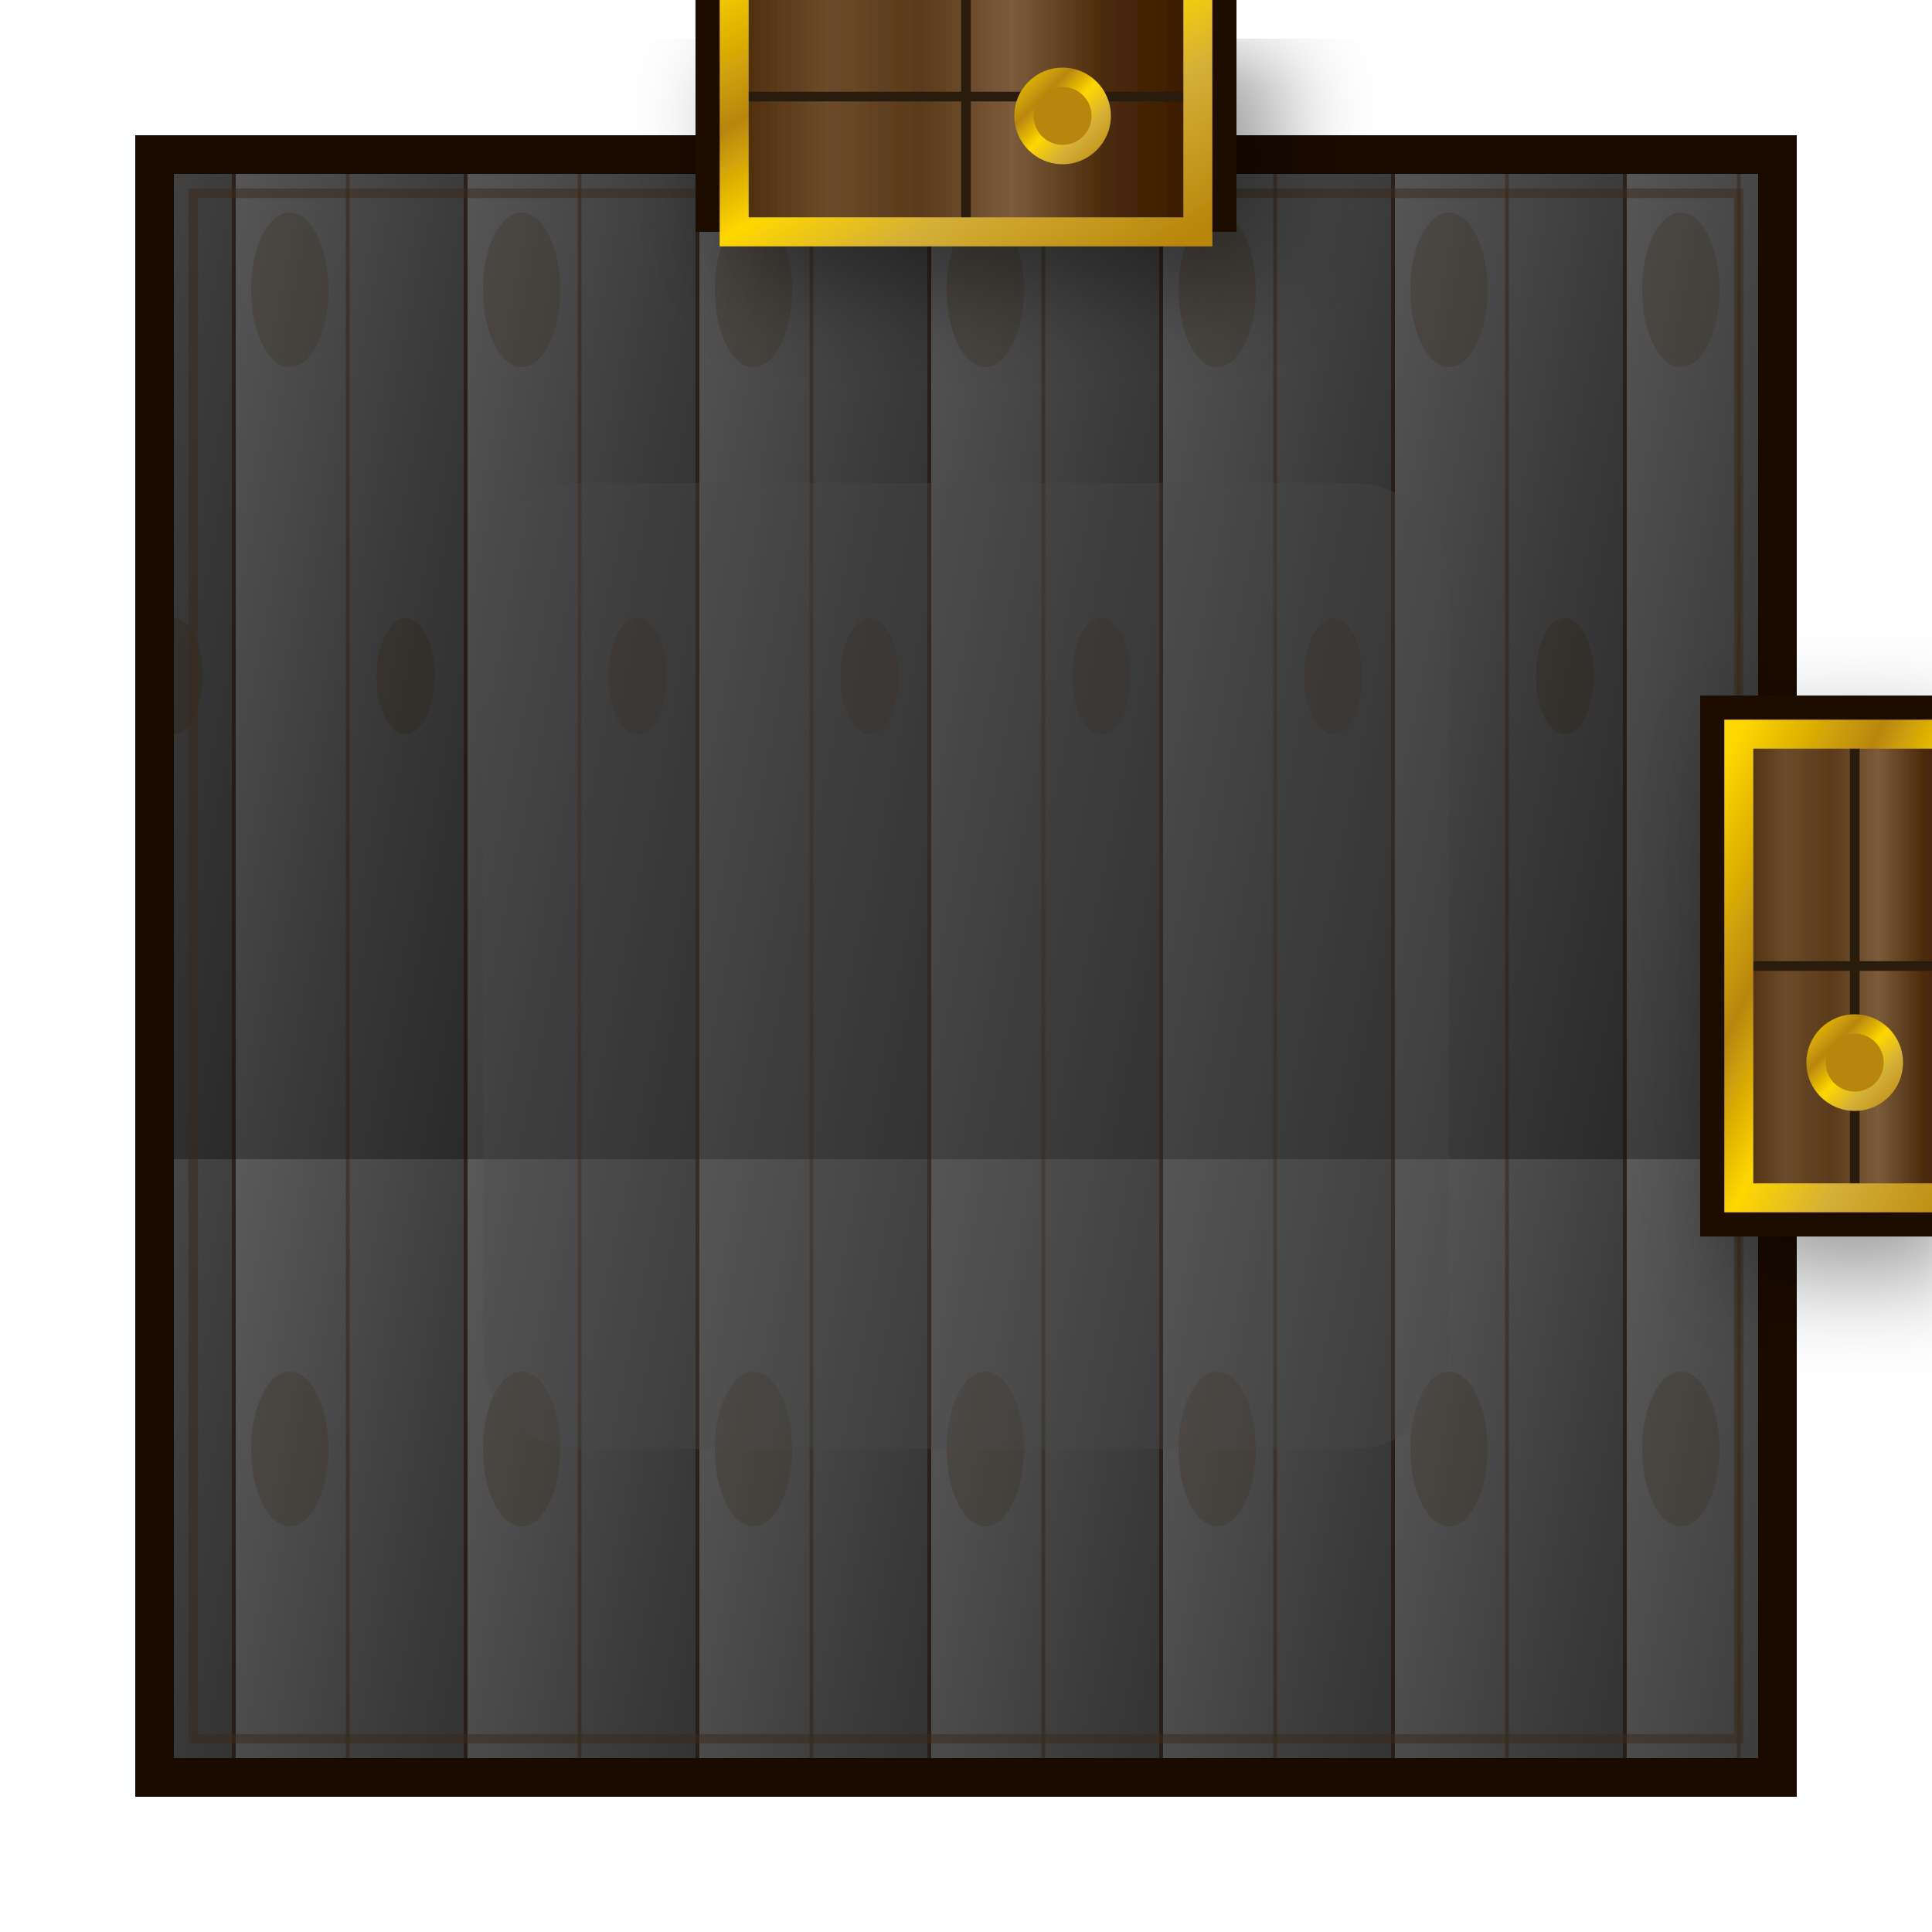
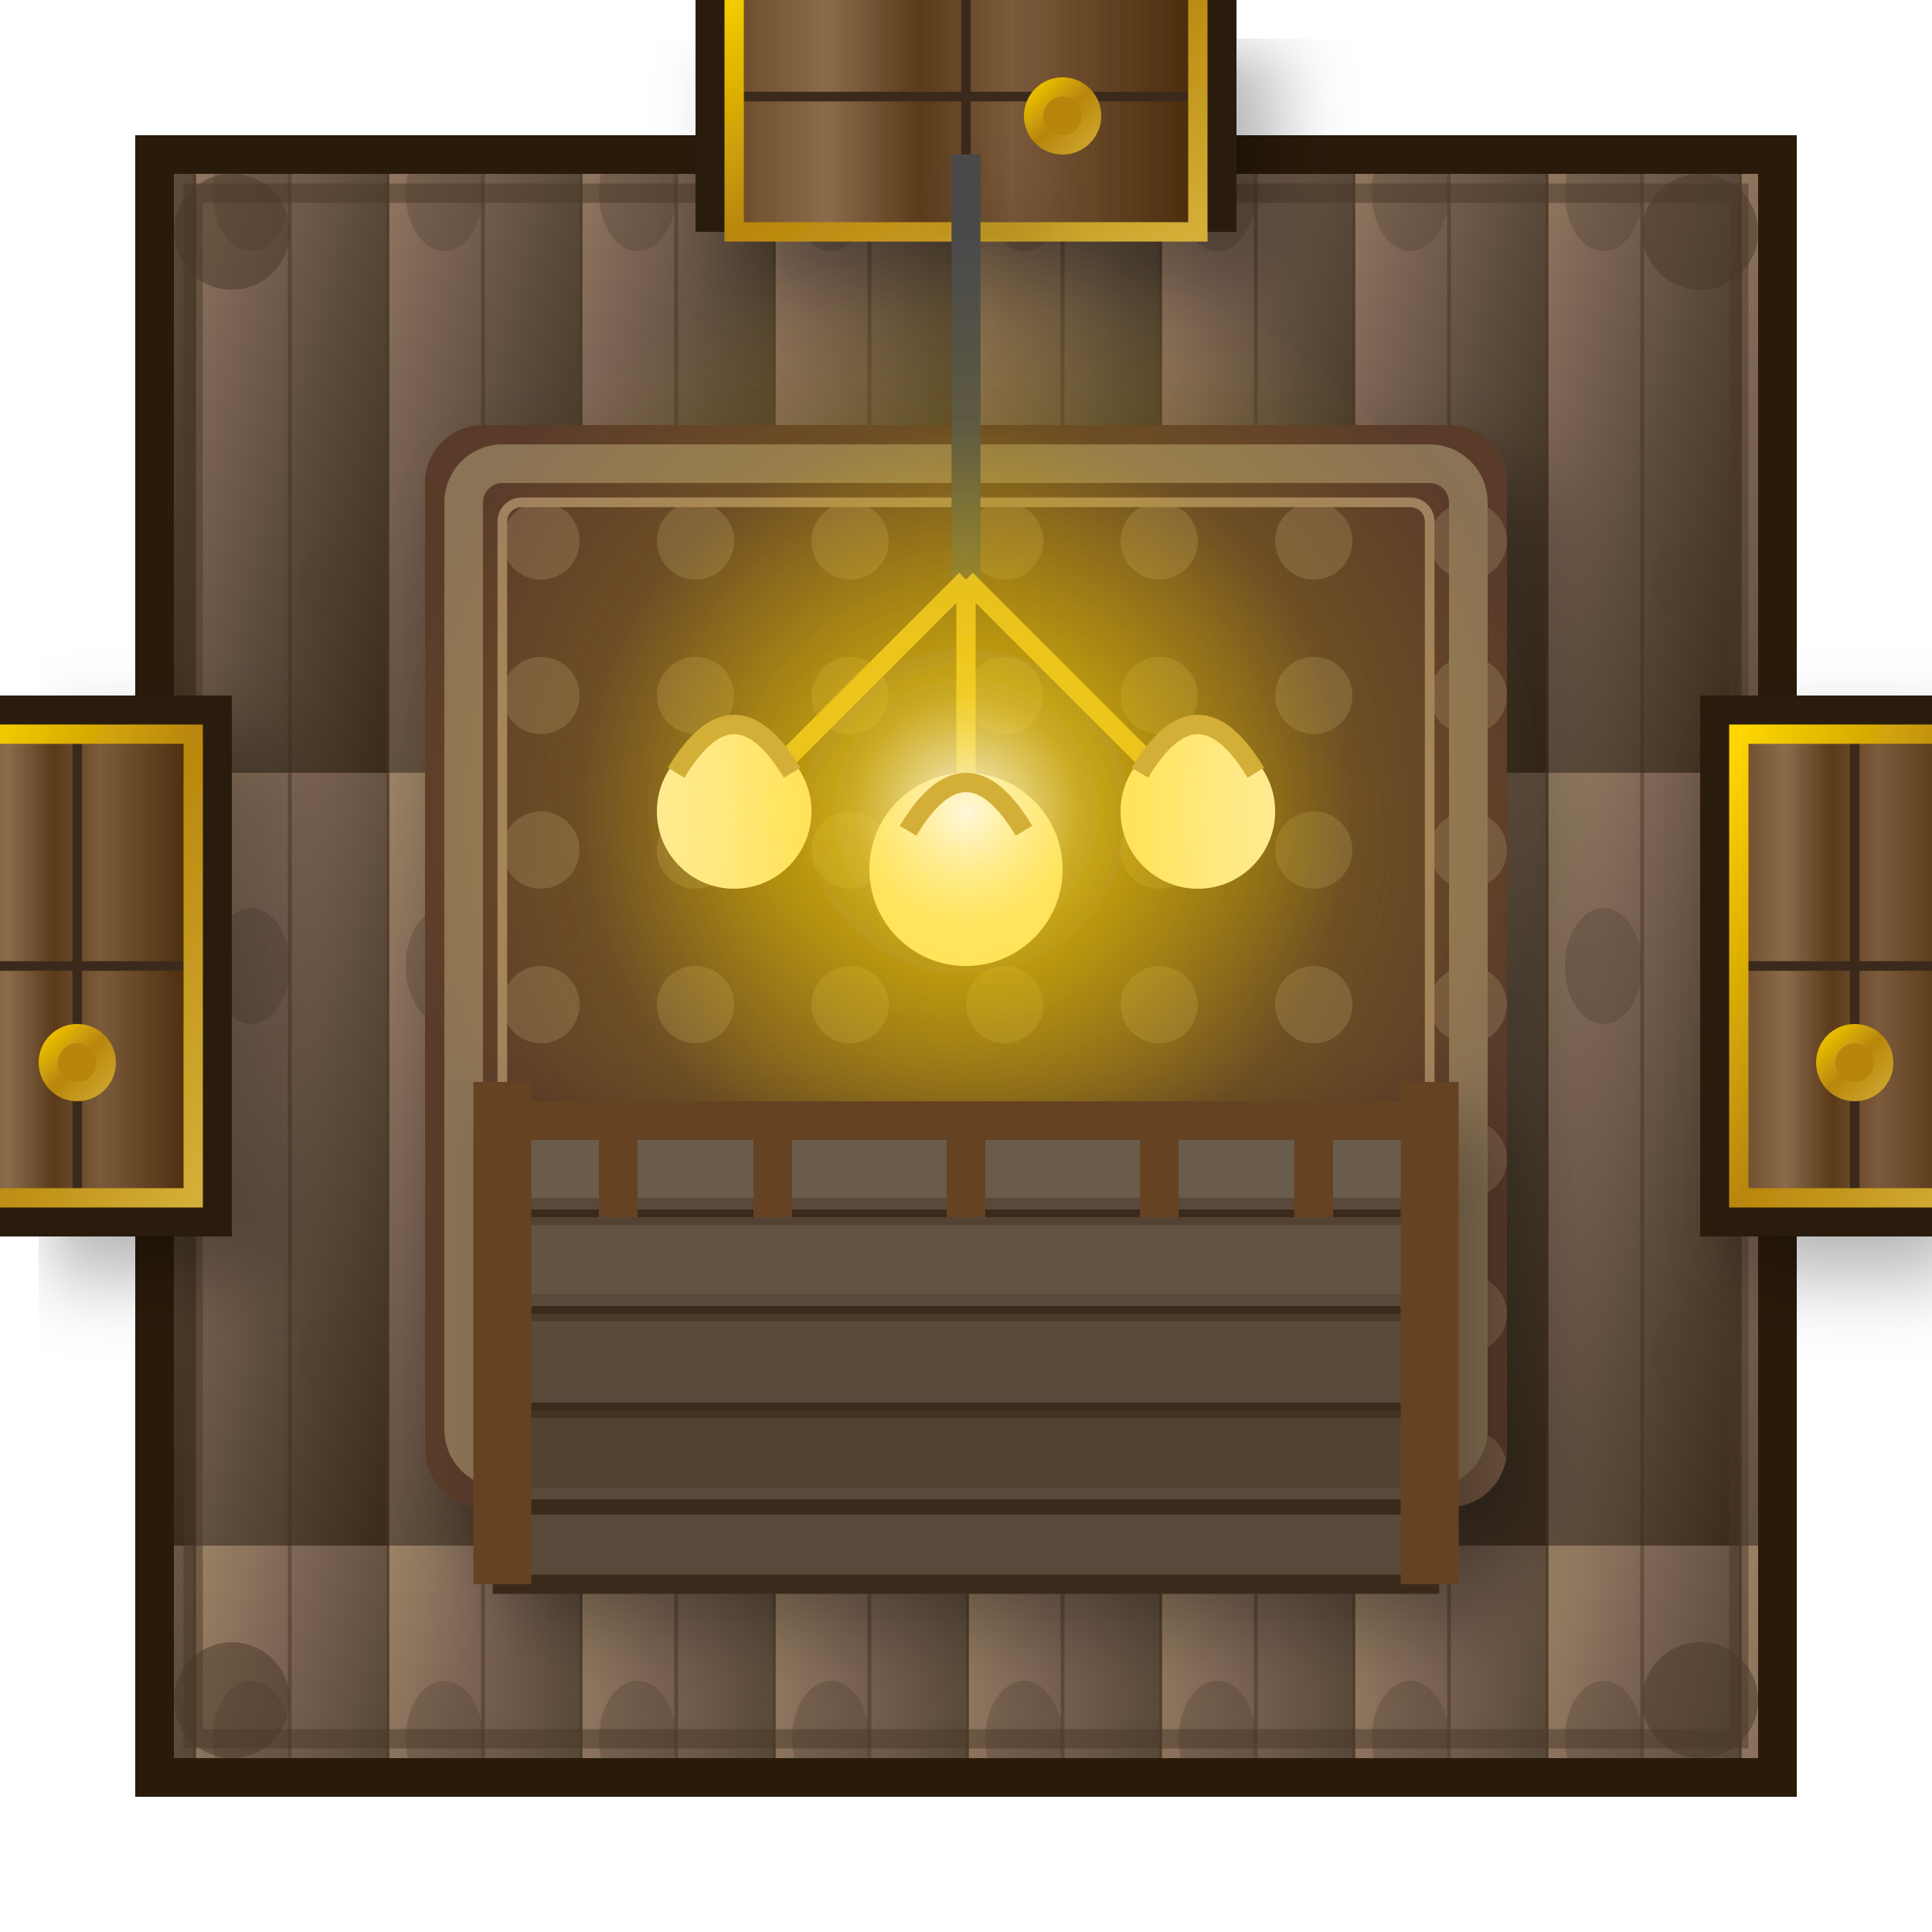
<svg xmlns="http://www.w3.org/2000/svg" viewBox="0 0 100 100" width="400" height="400">
  <defs>
    <linearGradient id="floorGrad" x1="0%" y1="0%" x2="100%" y2="100%">
-       <stop offset="0%" style="stop-color:#5A5A5A" />
-       <stop offset="30%" style="stop-color:#4A4A4A" />
-       <stop offset="60%" style="stop-color:#3A3A3A" />
-       <stop offset="100%" style="stop-color:#2A2A2A" />
+       <stop offset="0%" style="stop-color:#9B8365" />
+       <stop offset="30%" style="stop-color:#7B6354" />
+       <stop offset="60%" style="stop-color:#5A4A3A" />
+       <stop offset="100%" style="stop-color:#3A2A1A" />
    </linearGradient>
-     <pattern id="woodPattern" x="0" y="0" width="12" height="60" patternUnits="userSpaceOnUse">
-       <rect width="12" height="60" fill="url(#floorGrad)" />
-       <line x1="0" y1="0" x2="0" y2="60" stroke="#1A0A00" stroke-width="0.4" opacity="0.7" />
-       <line x1="6" y1="0" x2="6" y2="60" stroke="#2A1A0A" stroke-width="0.2" opacity="0.4" />
-       <ellipse cx="3" cy="15" rx="2" ry="4" fill="#3A2A1A" opacity="0.3" />
-       <ellipse cx="9" cy="35" rx="1.5" ry="3" fill="#2A1A0A" opacity="0.25" />
+     <pattern id="woodPattern" x="0" y="0" width="10" height="40" patternUnits="userSpaceOnUse">
+       <rect width="10" height="40" fill="url(#floorGrad)" />
+       <line x1="0" y1="0" x2="0" y2="40" stroke="#2A1A0A" stroke-width="0.3" opacity="0.6" />
+       <line x1="5" y1="0" x2="5" y2="40" stroke="#3A2A1A" stroke-width="0.2" opacity="0.4" />
+       <ellipse cx="3" cy="10" rx="2" ry="3" fill="#4A3A2A" opacity="0.3" />
+       <ellipse cx="7" cy="30" rx="1.5" ry="2" fill="#4A3A2A" opacity="0.2" />
    </pattern>
    <linearGradient id="doorWood" x1="0%" y1="0%" x2="100%" y2="0%">
-       <stop offset="0%" style="stop-color:#4A2A0A" />
-       <stop offset="20%" style="stop-color:#6B4B2B" />
+       <stop offset="0%" style="stop-color:#6B4B2A" />
+       <stop offset="20%" style="stop-color:#8B6B4B" />
      <stop offset="40%" style="stop-color:#5A3A1A" />
      <stop offset="60%" style="stop-color:#7B5B3B" />
-       <stop offset="80%" style="stop-color:#4A2A0A" />
-       <stop offset="100%" style="stop-color:#3A1A00" />
+       <stop offset="100%" style="stop-color:#4A2A0A" />
    </linearGradient>
    <linearGradient id="goldTrim" x1="0%" y1="0%" x2="100%" y2="100%">
      <stop offset="0%" style="stop-color:#FFD700" />
-       <stop offset="30%" style="stop-color:#B8860B" />
-       <stop offset="50%" style="stop-color:#FFD700" />
-       <stop offset="70%" style="stop-color:#D4AF37" />
-       <stop offset="100%" style="stop-color:#B8860B" />
+       <stop offset="50%" style="stop-color:#B8860B" />
+       <stop offset="100%" style="stop-color:#D4AF37" />
    </linearGradient>
+     <radialGradient id="lampGlow" cx="50%" cy="50%" r="50%">
+       <stop offset="0%" style="stop-color:#FFF8DC;stop-opacity:0.9" />
+       <stop offset="30%" style="stop-color:#FFD700;stop-opacity:0.5" />
+       <stop offset="70%" style="stop-color:#FFD700;stop-opacity:0.2" />
+       <stop offset="100%" style="stop-color:#FFD700;stop-opacity:0" />
+     </radialGradient>
+     <pattern id="carpetPattern" x="0" y="0" width="8" height="8" patternUnits="userSpaceOnUse">
+       <rect width="8" height="8" fill="#5A3A2A" />
+       <circle cx="4" cy="4" r="2" fill="#8B7355" opacity="0.5" />
+     </pattern>
    <filter id="softShadow" x="-50%" y="-50%" width="200%" height="200%">
-       <feGaussianBlur in="SourceAlpha" stdDeviation="2.5" />
+       <feGaussianBlur in="SourceAlpha" stdDeviation="2" />
      <feOffset dx="2" dy="2" result="offsetblur" />
      <feComponentTransfer>
-         <feFuncA type="linear" slope="0.4" />
+         <feFuncA type="linear" slope="0.3" />
      </feComponentTransfer>
      <feMerge>
        <feMergeNode />
        <feMergeNode in="SourceGraphic" />
      </feMerge>
    </filter>
    <filter id="innerGlow">
      <feGaussianBlur in="SourceAlpha" stdDeviation="3" result="blur" />
      <feComposite in="blur" in2="SourceAlpha" operator="arithmetic" k2="-1" k3="1" result="shadowDiff" />
-       <feFlood flood-color="#FFD700" flood-opacity="0.4" />
+       <feFlood flood-color="#FFD700" flood-opacity="0.3" />
      <feComposite in2="shadowDiff" operator="in" />
      <feComposite in2="SourceGraphic" operator="over" />
    </filter>
  </defs>
-   <rect x="8" y="8" width="84" height="84" fill="url(#woodPattern)" stroke="#1A0A00" stroke-width="2" />
-   <rect x="10" y="10" width="80" height="80" fill="none" stroke="#3A2A1A" stroke-width="0.5" opacity="0.5" />
-   <rect x="25" y="25" width="50" height="50" fill="#4A4A4A" opacity="0.3" rx="5" />
+   <rect x="8" y="8" width="84" height="84" fill="url(#woodPattern)" stroke="#2A1A0A" stroke-width="2" />
+   <rect x="10" y="10" width="80" height="80" fill="none" stroke="#4A3728" stroke-width="1" opacity="0.5" />
  <g filter="url(#softShadow)">
-     <rect x="36" y="-4" width="28" height="16" fill="#1A0A00" />
+     <rect x="36" y="-4" width="28" height="16" fill="#2A1A0A" />
    <rect x="38" y="-2" width="24" height="14" fill="url(#doorWood)" />
-     <line x1="50" y1="-2" x2="50" y2="12" stroke="#2A1A0A" stroke-width="0.5" />
-     <line x1="38" y1="5" x2="62" y2="5" stroke="#2A1A0A" stroke-width="0.5" />
-     <rect x="38" y="-2" width="24" height="14" fill="none" stroke="url(#goldTrim)" stroke-width="1.5" />
-     <circle cx="55" cy="6" r="2.5" fill="url(#goldTrim)" />
-     <circle cx="55" cy="6" r="1.5" fill="#B8860B" />
+     <line x1="50" y1="-2" x2="50" y2="12" stroke="#3A2A1A" stroke-width="0.5" />
+     <line x1="38" y1="5" x2="62" y2="5" stroke="#3A2A1A" stroke-width="0.5" />
+     <rect x="38" y="-2" width="24" height="14" fill="none" stroke="url(#goldTrim)" stroke-width="1" />
+     <circle cx="55" cy="6" r="2" fill="url(#goldTrim)" />
+     <circle cx="55" cy="6" r="1" fill="#B8860B" />
  </g>
  <g filter="url(#softShadow)">
-     <rect x="88" y="36" width="16" height="28" fill="#1A0A00" />
+     <rect x="88" y="36" width="16" height="28" fill="#2A1A0A" />
    <rect x="90" y="38" width="12" height="24" fill="url(#doorWood)" />
-     <line x1="90" y1="50" x2="102" y2="50" stroke="#2A1A0A" stroke-width="0.5" />
-     <line x1="96" y1="38" x2="96" y2="62" stroke="#2A1A0A" stroke-width="0.5" />
-     <rect x="90" y="38" width="12" height="24" fill="none" stroke="url(#goldTrim)" stroke-width="1.5" />
-     <circle cx="96" cy="55" r="2.5" fill="url(#goldTrim)" />
-     <circle cx="96" cy="55" r="1.5" fill="#B8860B" />
+     <line x1="90" y1="50" x2="102" y2="50" stroke="#3A2A1A" stroke-width="0.5" />
+     <line x1="96" y1="38" x2="96" y2="62" stroke="#3A2A1A" stroke-width="0.5" />
+     <rect x="90" y="38" width="12" height="24" fill="none" stroke="url(#goldTrim)" stroke-width="1" />
+     <circle cx="96" cy="55" r="2" fill="url(#goldTrim)" />
+     <circle cx="96" cy="55" r="1" fill="#B8860B" />
  </g>
+   <g filter="url(#softShadow)">
+     <rect x="-4" y="36" width="16" height="28" fill="#2A1A0A" />
+     <rect x="-2" y="38" width="12" height="24" fill="url(#doorWood)" />
+     <line x1="-2" y1="50" x2="10" y2="50" stroke="#3A2A1A" stroke-width="0.5" />
+     <line x1="4" y1="38" x2="4" y2="62" stroke="#3A2A1A" stroke-width="0.5" />
+     <rect x="-2" y="38" width="12" height="24" fill="none" stroke="url(#goldTrim)" stroke-width="1" />
+     <circle cx="4" cy="55" r="2" fill="url(#goldTrim)" />
+     <circle cx="4" cy="55" r="1" fill="#B8860B" />
+   </g>
+   <g filter="url(#softShadow)">
+     <rect x="22" y="22" width="56" height="56" fill="url(#carpetPattern)" rx="3" />
+     <rect x="24" y="24" width="52" height="52" fill="none" stroke="#8B7355" stroke-width="2" rx="2" />
+     <rect x="26" y="26" width="48" height="48" fill="none" stroke="#A08060" stroke-width="0.5" rx="1" />
+   </g>
+   <g filter="url(#softShadow)">
+     <line x1="50" y1="8" x2="50" y2="30" stroke="#4A4A4A" stroke-width="1.5" />
+     <line x1="50" y1="30" x2="38" y2="42" stroke="#D4AF37" stroke-width="1" />
+     <line x1="50" y1="30" x2="62" y2="42" stroke="#D4AF37" stroke-width="1" />
+     <line x1="50" y1="30" x2="50" y2="45" stroke="#D4AF37" stroke-width="1" />
+     <circle cx="38" cy="42" r="4" fill="#FFF8DC" filter="url(#innerGlow)" />
+     <circle cx="62" cy="42" r="4" fill="#FFF8DC" filter="url(#innerGlow)" />
+     <circle cx="50" cy="45" r="5" fill="#FFF8DC" filter="url(#innerGlow)" />
+     <circle cx="50" cy="42" r="20" fill="url(#lampGlow)" />
+     <circle cx="50" cy="42" r="30" fill="url(#lampGlow)" opacity="0.5" />
+     <path d="M35,40 Q38,35 41,40" fill="none" stroke="#D4AF37" stroke-width="1" />
+     <path d="M59,40 Q62,35 65,40" fill="none" stroke="#D4AF37" stroke-width="1" />
+     <path d="M47,43 Q50,38 53,43" fill="none" stroke="#D4AF37" stroke-width="1" />
+   </g>
+   <g filter="url(#softShadow)">
+     <rect x="26" y="58" width="48" height="24" fill="#5A4A3A" stroke="#3A2A1A" stroke-width="1" />
+     <line x1="26" y1="63" x2="74" y2="63" stroke="#3A2A1A" stroke-width="0.8" />
+     <line x1="26" y1="68" x2="74" y2="68" stroke="#3A2A1A" stroke-width="0.8" />
+     <line x1="26" y1="73" x2="74" y2="73" stroke="#3A2A1A" stroke-width="0.8" />
+     <line x1="26" y1="78" x2="74" y2="78" stroke="#3A2A1A" stroke-width="0.8" />
+     <rect x="26" y="58" width="48" height="4" fill="#7B6B5B" opacity="0.5" />
+     <rect x="26" y="63" width="48" height="4" fill="#6B5B4B" opacity="0.5" />
+     <rect x="26" y="68" width="48" height="4" fill="#5B4B3B" opacity="0.5" />
+     <rect x="26" y="73" width="48" height="4" fill="#4B3B2B" opacity="0.5" />
+     <line x1="26" y1="56" x2="26" y2="82" stroke="#654321" stroke-width="3" />
+     <line x1="74" y1="56" x2="74" y2="82" stroke="#654321" stroke-width="3" />
+     <line x1="26" y1="58" x2="74" y2="58" stroke="#654321" stroke-width="2" />
+     <line x1="32" y1="58" x2="32" y2="63" stroke="#654321" stroke-width="2" />
+     <line x1="40" y1="58" x2="40" y2="63" stroke="#654321" stroke-width="2" />
+     <line x1="50" y1="58" x2="50" y2="63" stroke="#654321" stroke-width="2" />
+     <line x1="60" y1="58" x2="60" y2="63" stroke="#654321" stroke-width="2" />
+     <line x1="68" y1="58" x2="68" y2="63" stroke="#654321" stroke-width="2" />
+   </g>
+   <circle cx="12" cy="12" r="3" fill="#4A3728" opacity="0.5" />
+   <circle cx="88" cy="12" r="3" fill="#4A3728" opacity="0.5" />
+   <circle cx="12" cy="88" r="3" fill="#4A3728" opacity="0.5" />
+   <circle cx="88" cy="88" r="3" fill="#4A3728" opacity="0.5" />
</svg>
